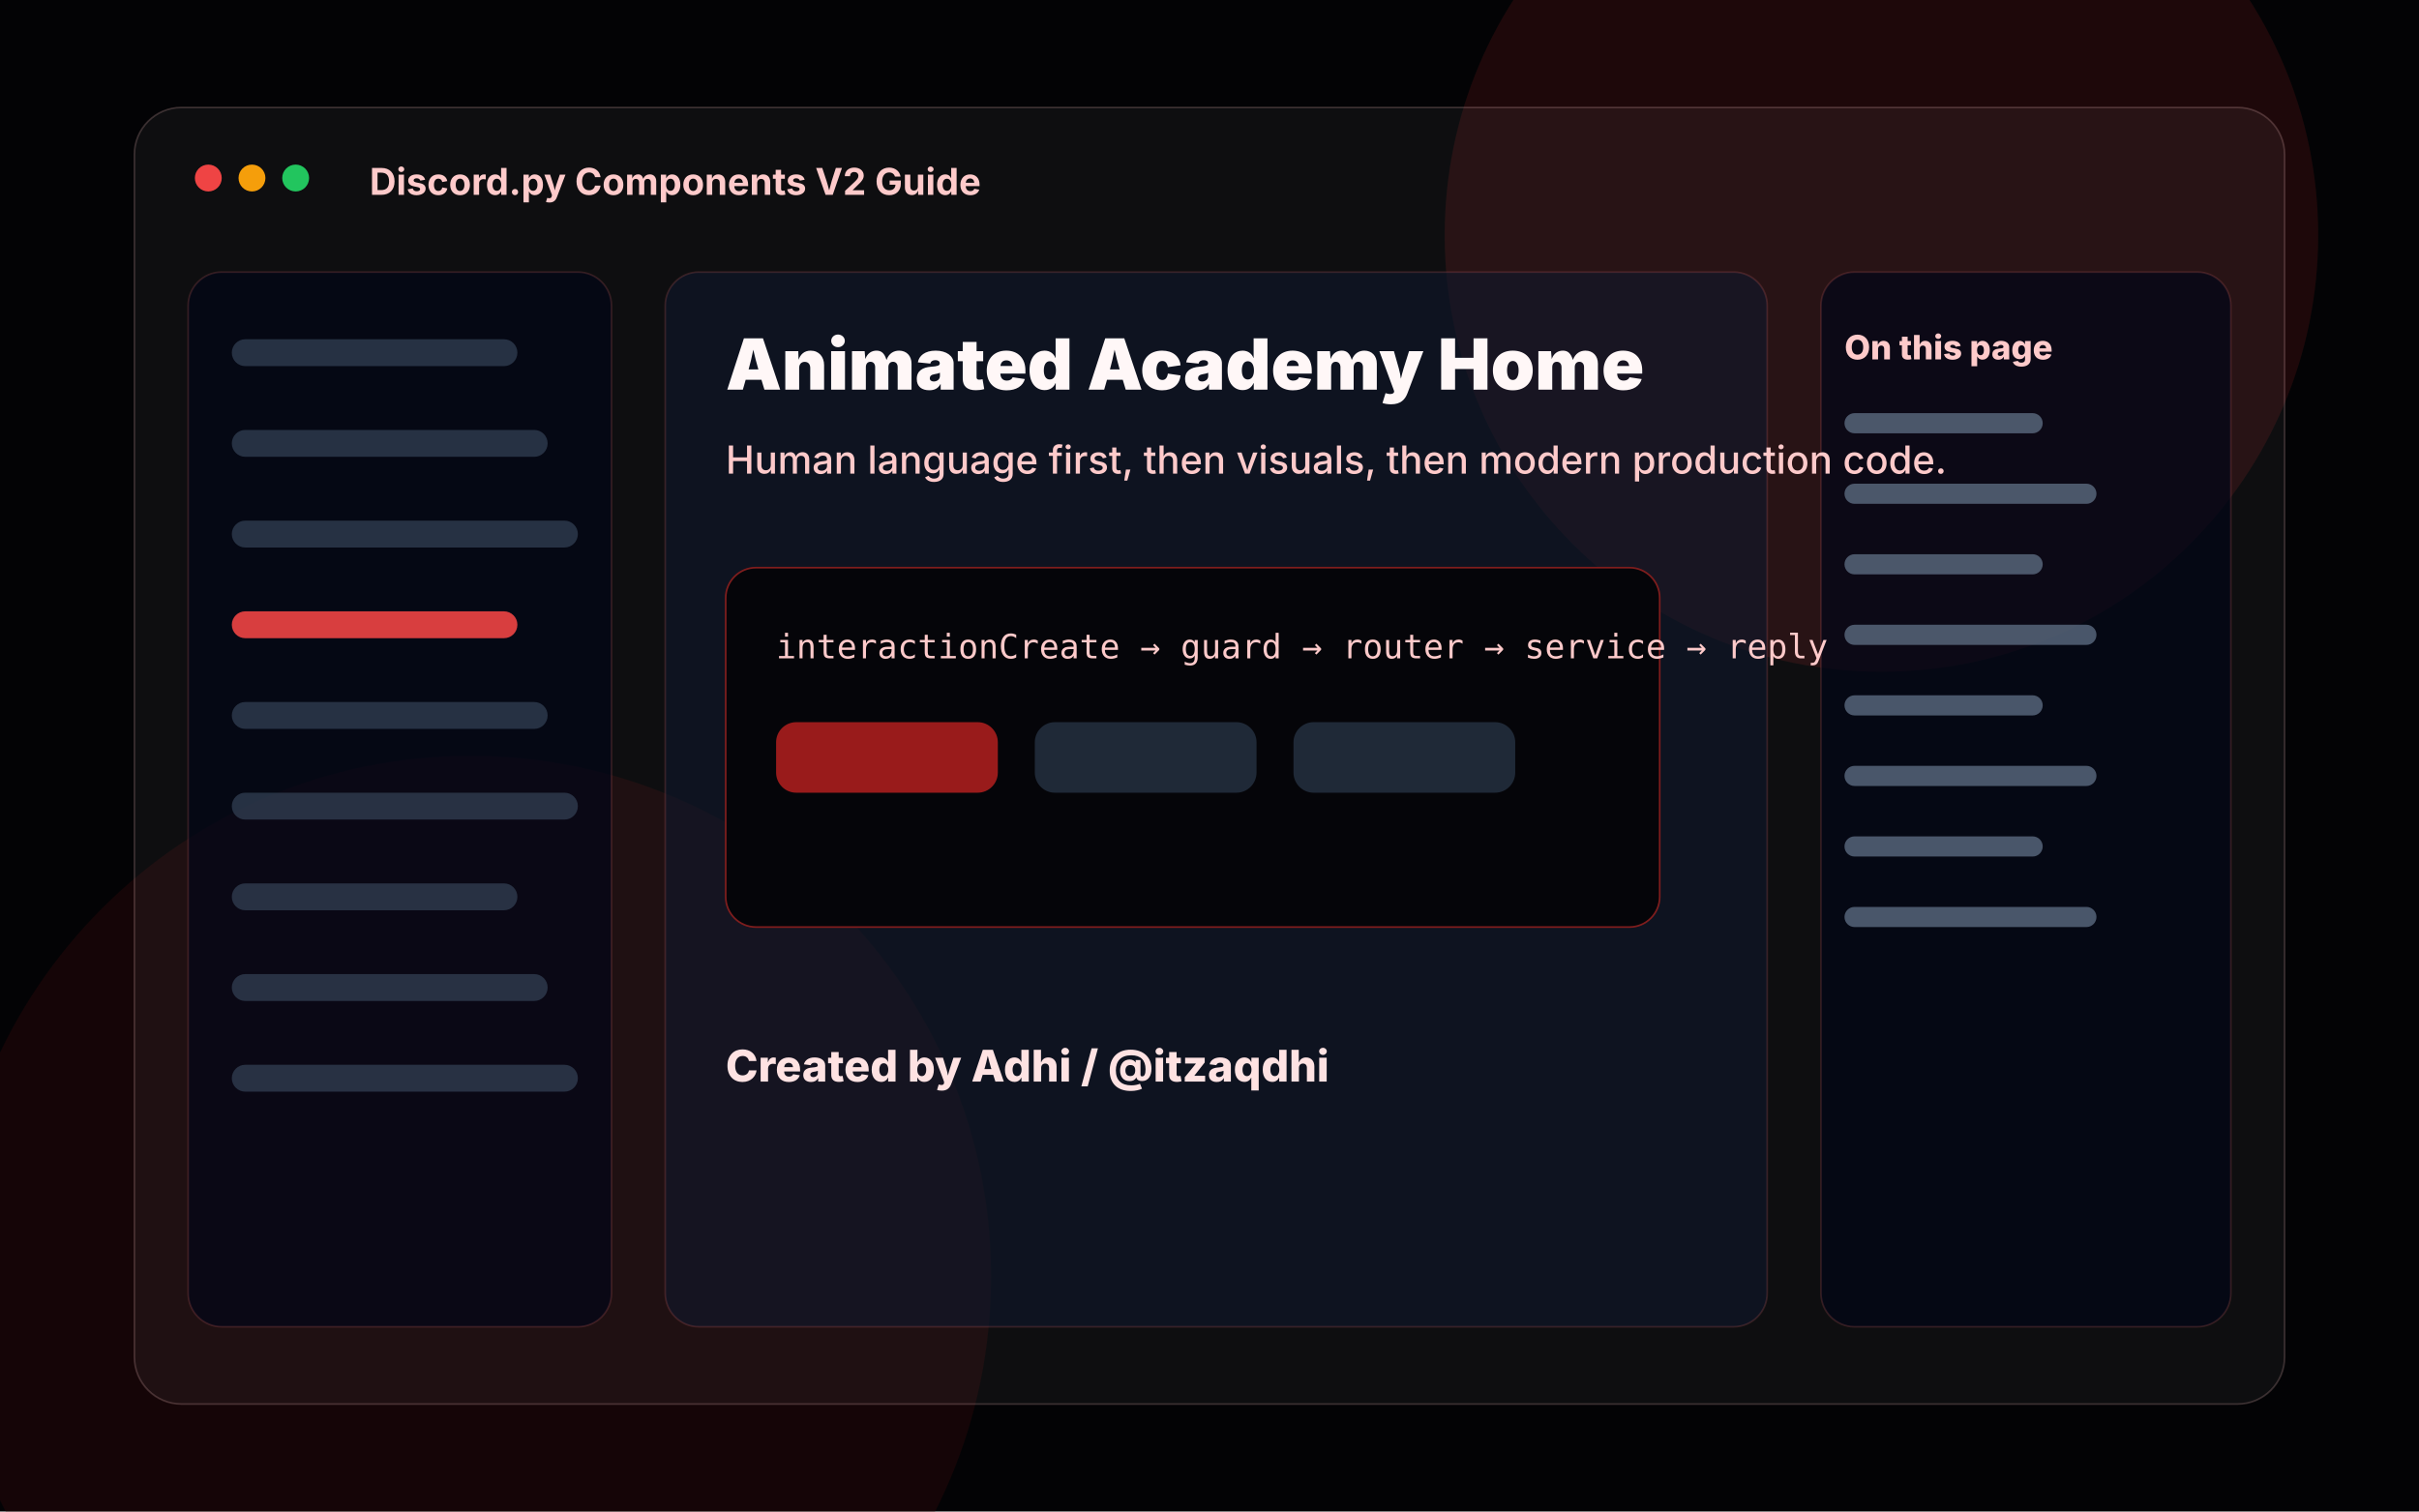
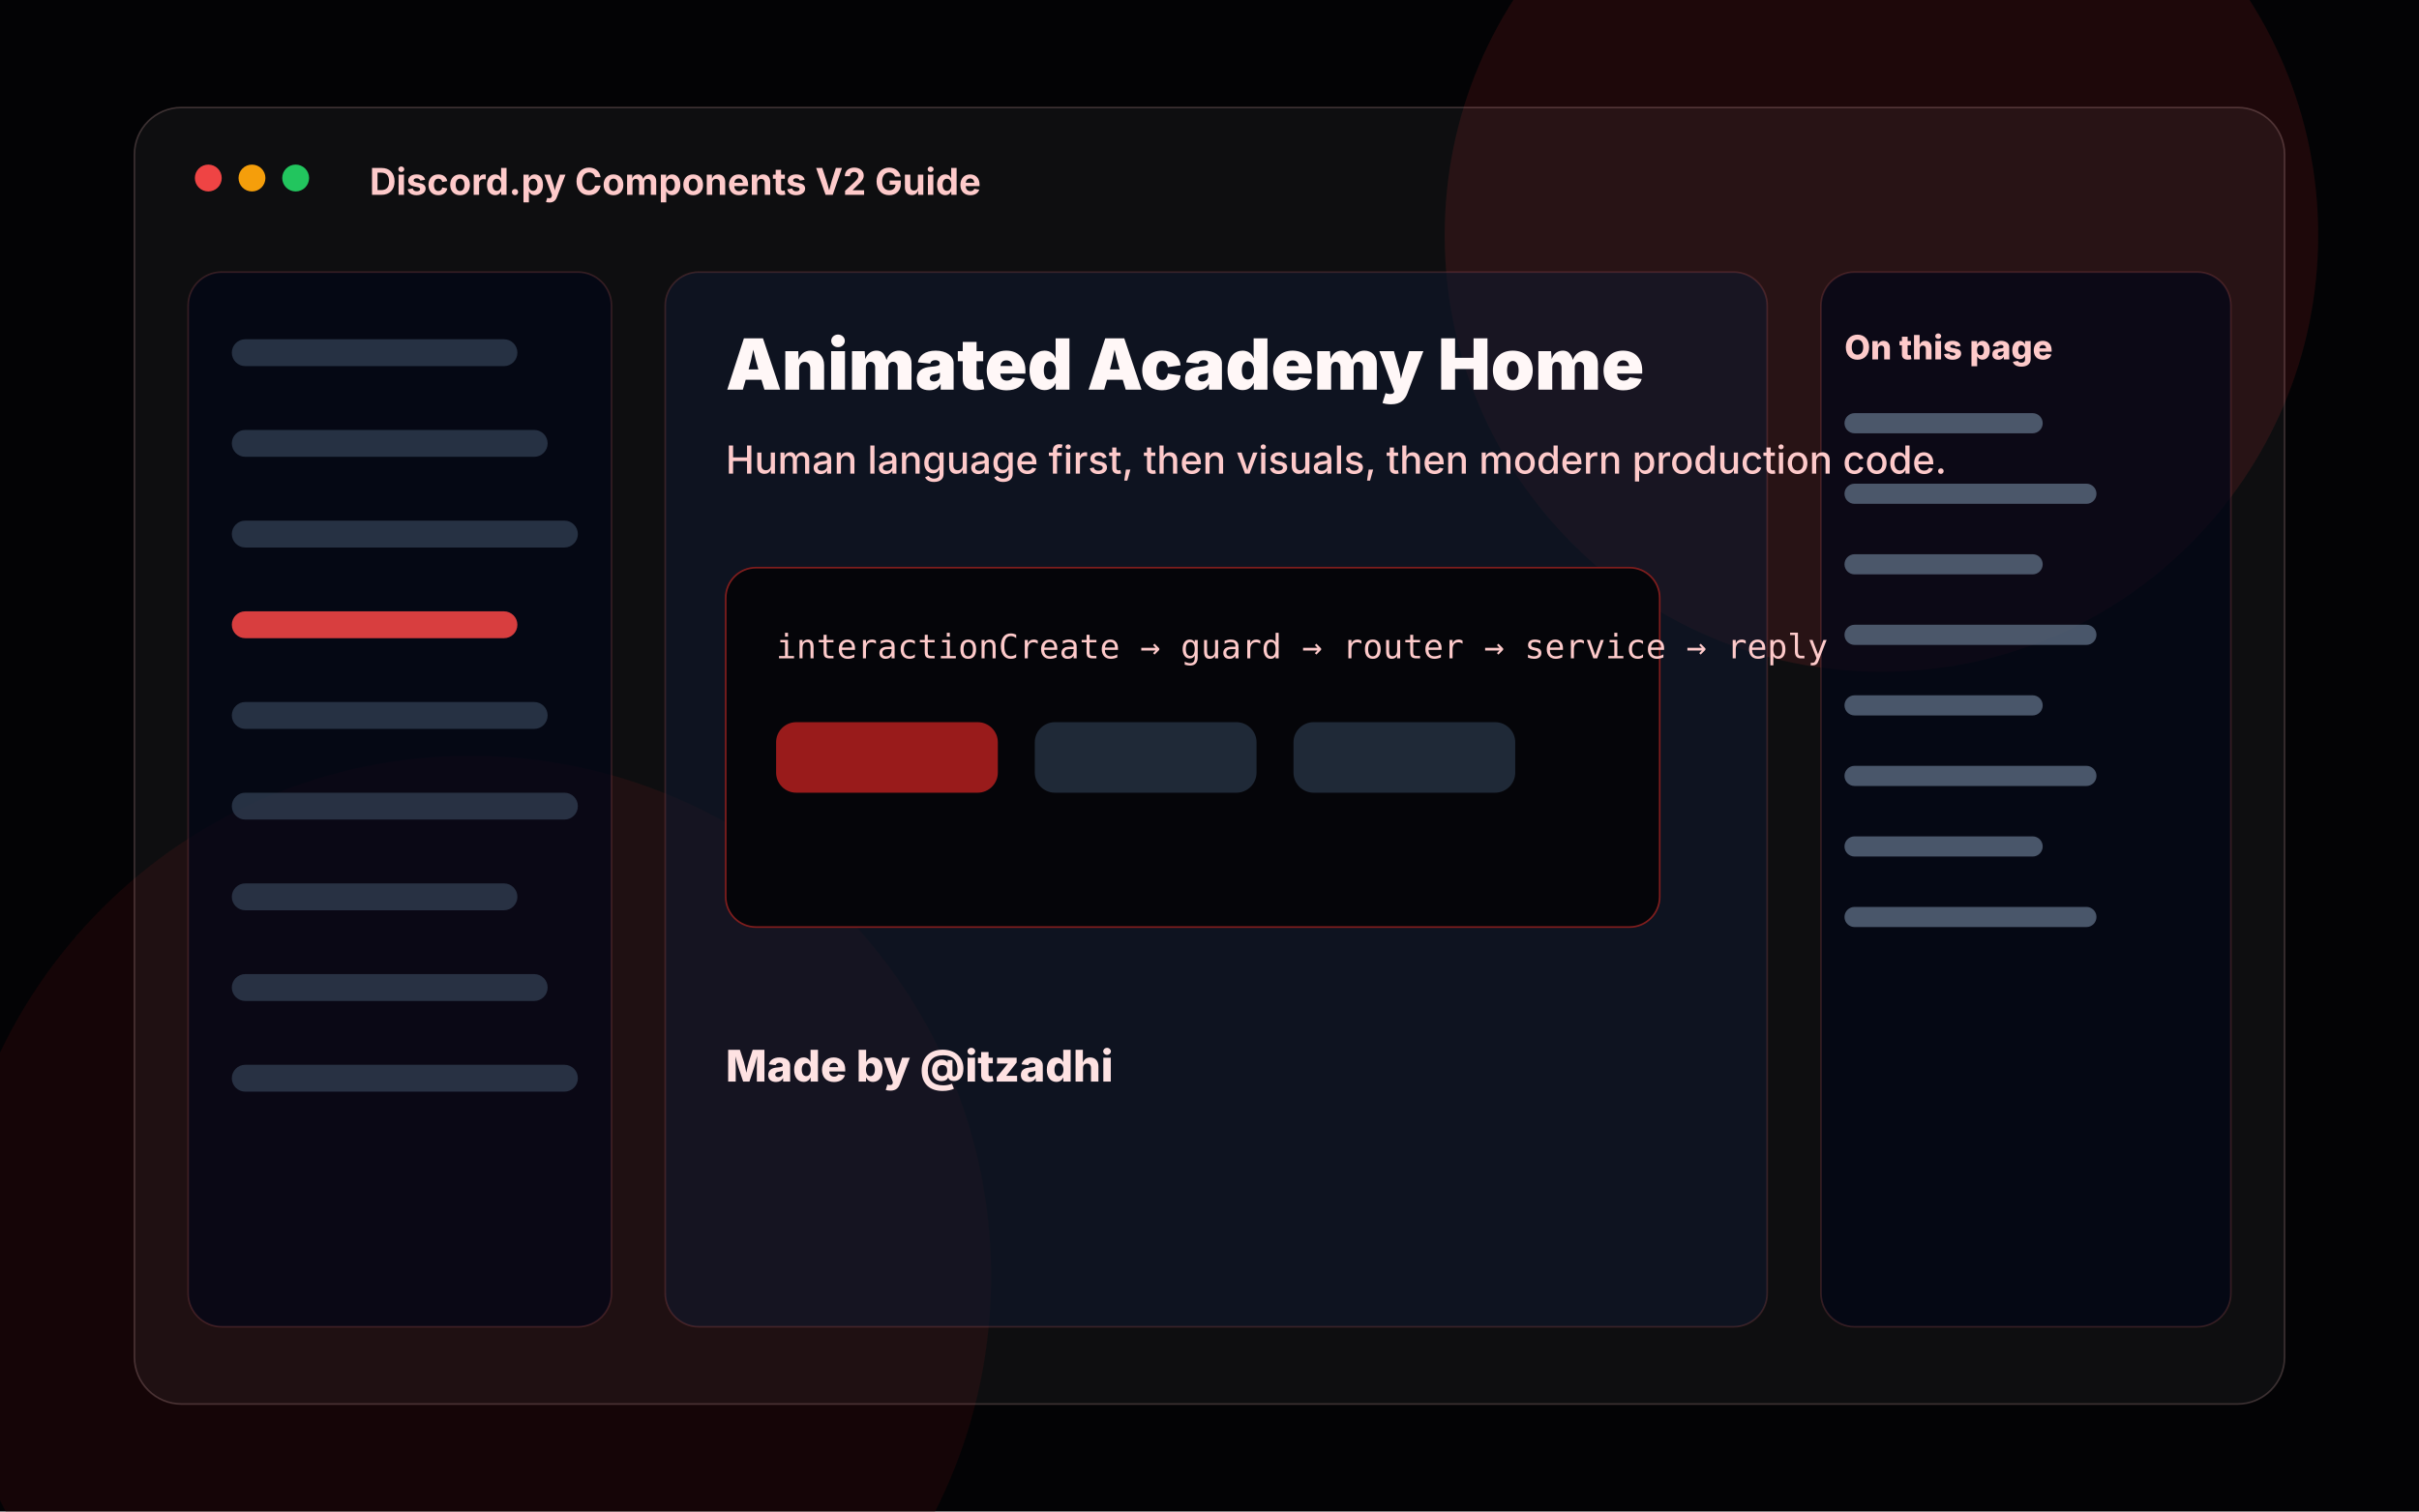
<svg xmlns="http://www.w3.org/2000/svg" width="1440" height="900" viewBox="0 0 1440 900" fill="none">
  <rect width="1440" height="900" fill="#030305" />
  <circle cx="1120" cy="140" r="260" fill="#7f1d1d" opacity=".22" />
  <circle cx="280" cy="760" r="310" fill="#450a0a" opacity=".28" />
  <rect x="80" y="64" width="1280" height="772" rx="28" fill="rgba(255,255,255,.045)" stroke="rgba(254,202,202,.2)" />
  <circle cx="124" cy="106" r="8" fill="#ef4444" />
  <circle cx="150" cy="106" r="8" fill="#f59e0b" />
  <circle cx="176" cy="106" r="8" fill="#22c55e" />
  <text x="220" y="116" font-family="Inter, Segoe UI, Arial" font-size="22" font-weight="700" fill="#fecaca">Discord.py Components V2 Guide</text>
  <rect x="112" y="162" width="252" height="628" rx="20" fill="rgba(2,6,23,.72)" stroke="rgba(248,113,113,.18)" />
  <rect x="396" y="162" width="656" height="628" rx="20" fill="rgba(15,23,42,.62)" stroke="rgba(248,113,113,.18)" />
  <rect x="1084" y="162" width="244" height="628" rx="20" fill="rgba(2,6,23,.72)" stroke="rgba(248,113,113,.18)" />
  <text x="432" y="232" font-family="Inter, Segoe UI, Arial" font-size="42" font-weight="850" fill="#fff7f7">Animated Academy Home</text>
  <text x="432" y="282" font-family="Inter, Segoe UI, Arial" font-size="23" font-weight="520" fill="#fecaca">Human language first, then visuals, then modern production code.</text>
  <rect x="138" y="202" width="170" height="16" rx="8" fill="#334155" opacity=".72" />
  <rect x="138" y="256" width="188" height="16" rx="8" fill="#334155" opacity=".72" />
  <rect x="138" y="310" width="206" height="16" rx="8" fill="#334155" opacity=".72" />
  <rect x="138" y="364" width="170" height="16" rx="8" fill="#ef4444" opacity=".9" />
  <rect x="138" y="418" width="188" height="16" rx="8" fill="#334155" opacity=".72" />
  <rect x="138" y="472" width="206" height="16" rx="8" fill="#334155" opacity=".72" />
  <rect x="138" y="526" width="170" height="16" rx="8" fill="#334155" opacity=".72" />
  <rect x="138" y="580" width="188" height="16" rx="8" fill="#334155" opacity=".72" />
  <rect x="138" y="634" width="206" height="16" rx="8" fill="#334155" opacity=".72" />
  <rect x="432" y="338" width="556" height="214" rx="18" fill="#050509" stroke="#7f1d1d" />
  <text x="462" y="392" font-family="Consolas, Monaco, monospace" font-size="20" fill="#fecaca">interactionCreate → guard → router → service → reply</text>
  <rect x="462" y="430" width="132" height="42" rx="12" fill="#991b1b" />
  <rect x="616" y="430" width="132" height="42" rx="12" fill="#1f2937" />
  <rect x="770" y="430" width="132" height="42" rx="12" fill="#1f2937" />
  <text x="1098" y="214" font-family="Inter, Segoe UI, Arial" font-size="20" font-weight="800" fill="#fecaca">On this page</text>
  <rect x="1098" y="246" width="118" height="12" rx="6" fill="#64748b" opacity=".72" />
  <rect x="1098" y="288" width="150" height="12" rx="6" fill="#64748b" opacity=".72" />
  <rect x="1098" y="330" width="118" height="12" rx="6" fill="#64748b" opacity=".72" />
  <rect x="1098" y="372" width="150" height="12" rx="6" fill="#64748b" opacity=".72" />
  <rect x="1098" y="414" width="118" height="12" rx="6" fill="#64748b" opacity=".72" />
  <rect x="1098" y="456" width="150" height="12" rx="6" fill="#64748b" opacity=".72" />
  <rect x="1098" y="498" width="118" height="12" rx="6" fill="#64748b" opacity=".72" />
  <rect x="1098" y="540" width="150" height="12" rx="6" fill="#64748b" opacity=".72" />
-   <text x="432" y="644" font-family="Inter, Segoe UI, Arial" font-size="26" font-weight="800" fill="#fee2e2">Created by Adhi / @itzaqdhi</text>
+   <text x="432" y="644" font-family="Inter, Segoe UI, Arial" font-size="26" font-weight="800" fill="#fee2e2">Made by @itzadhi</text>
</svg>
